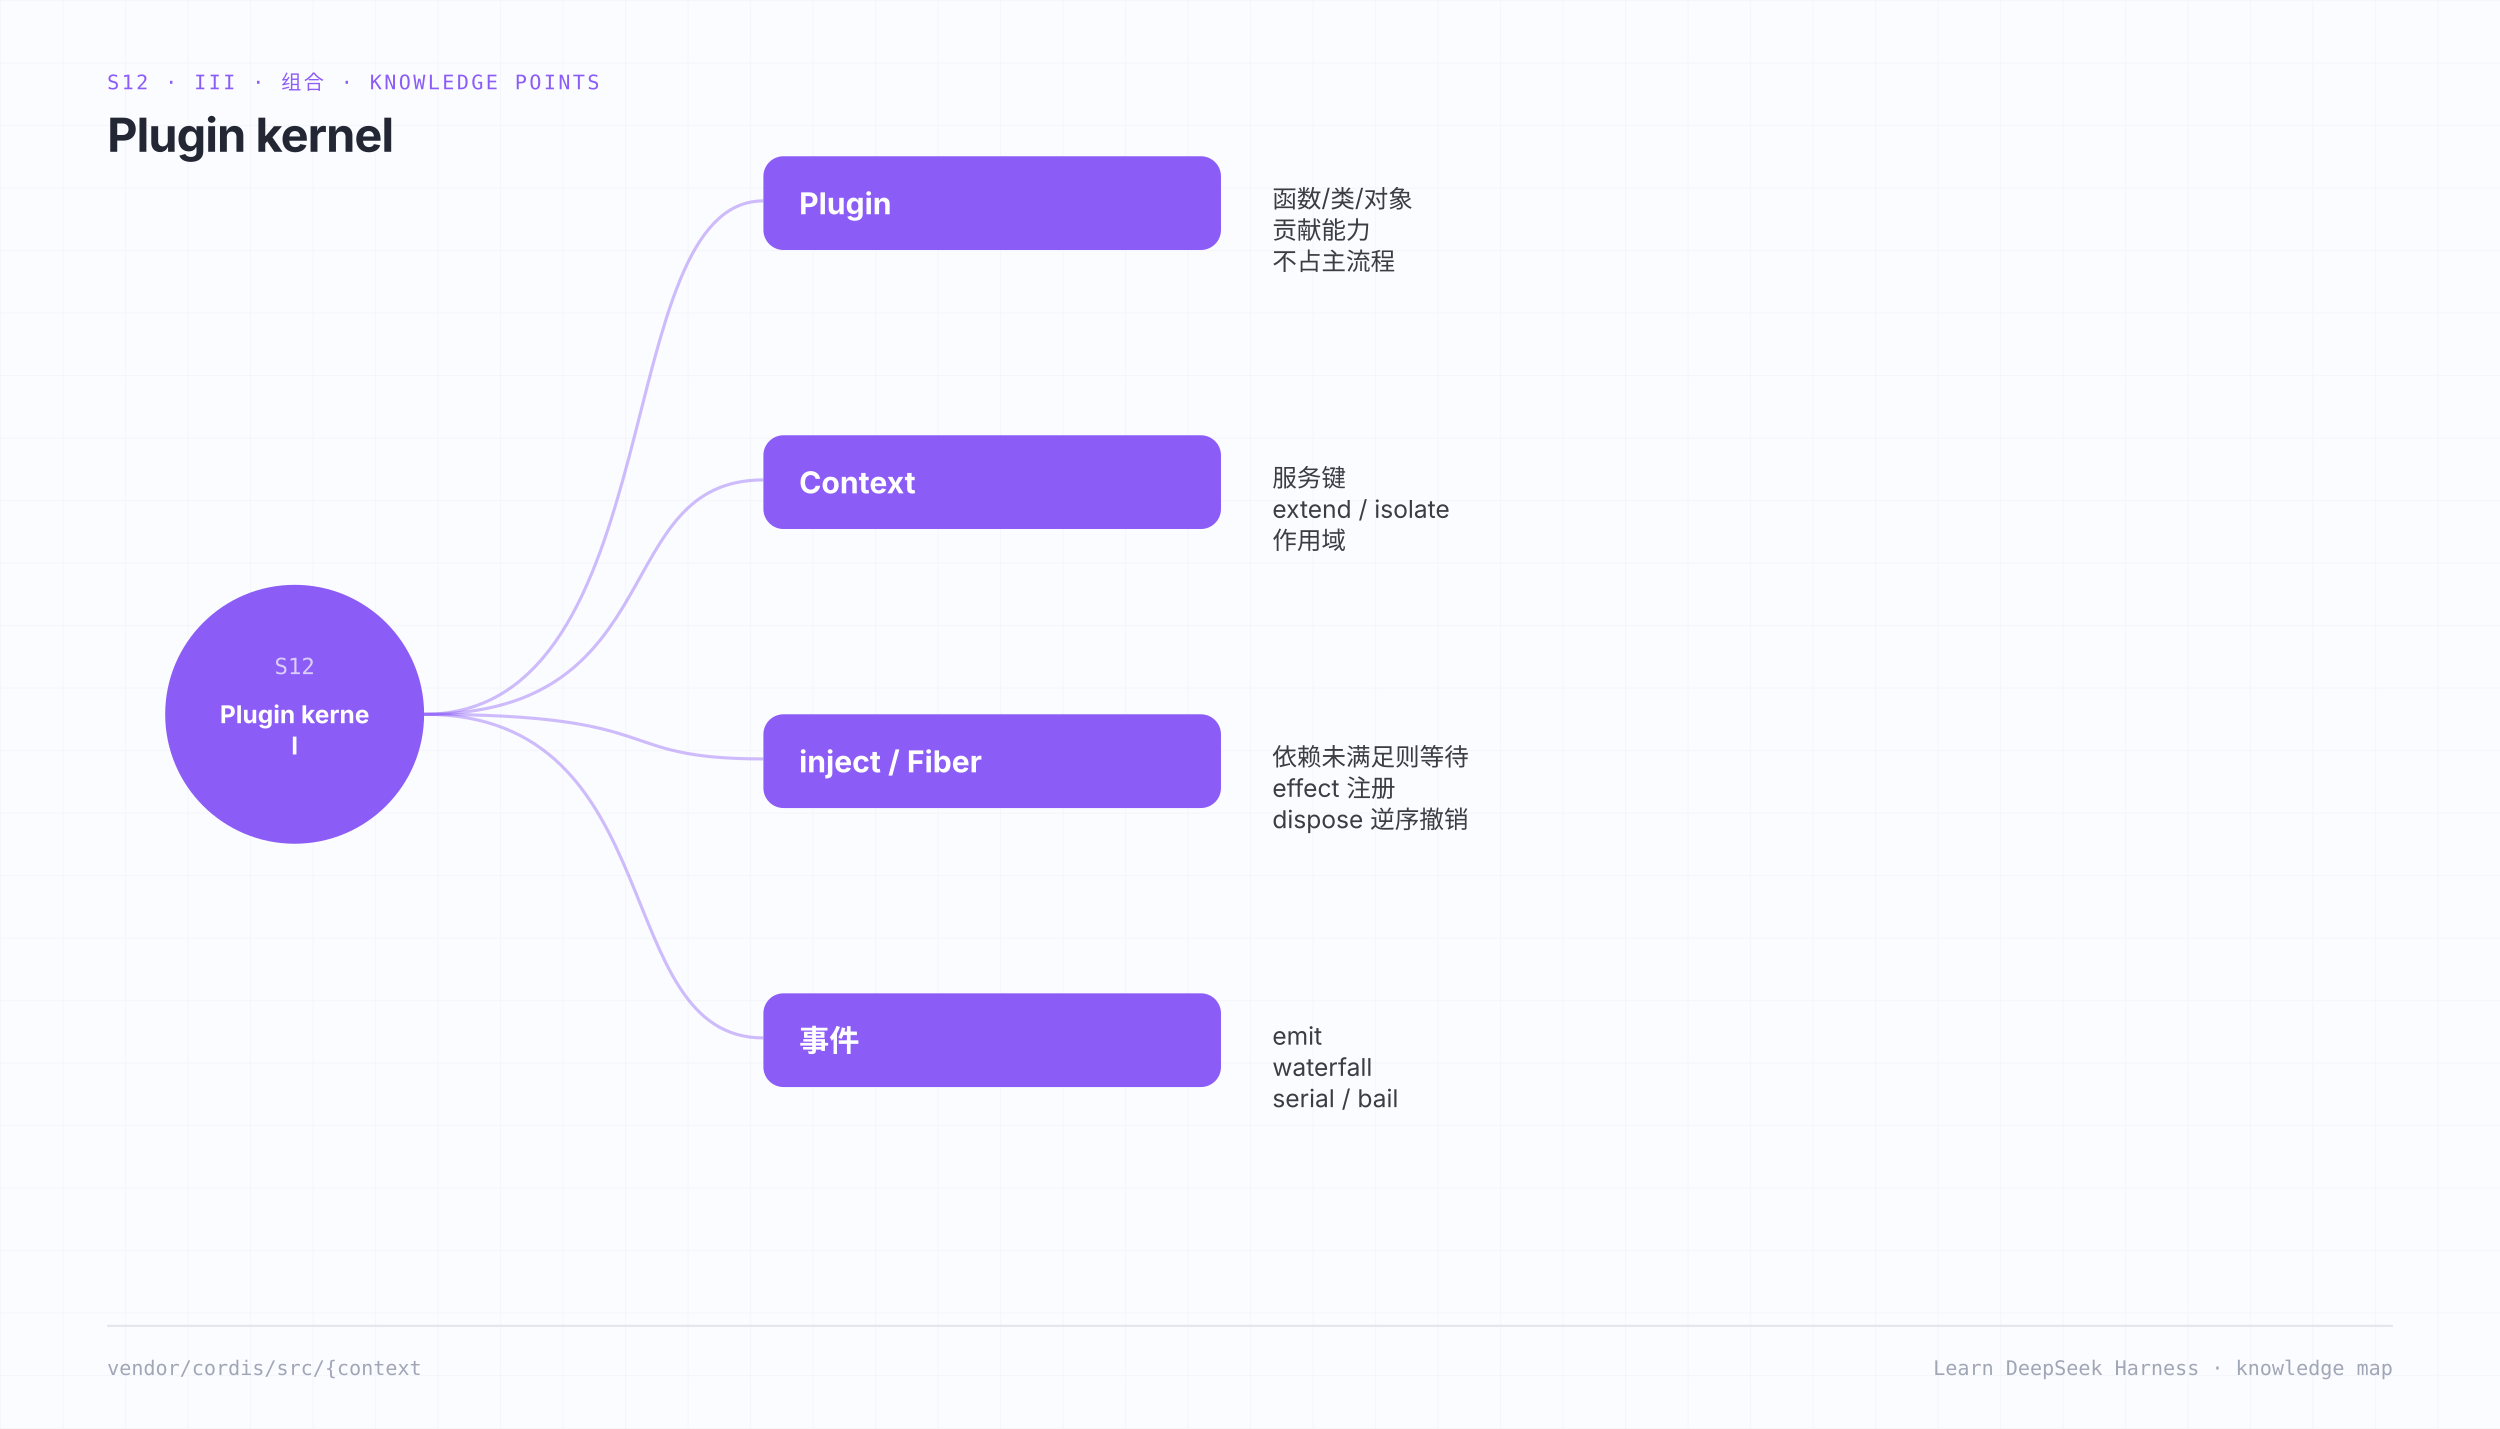
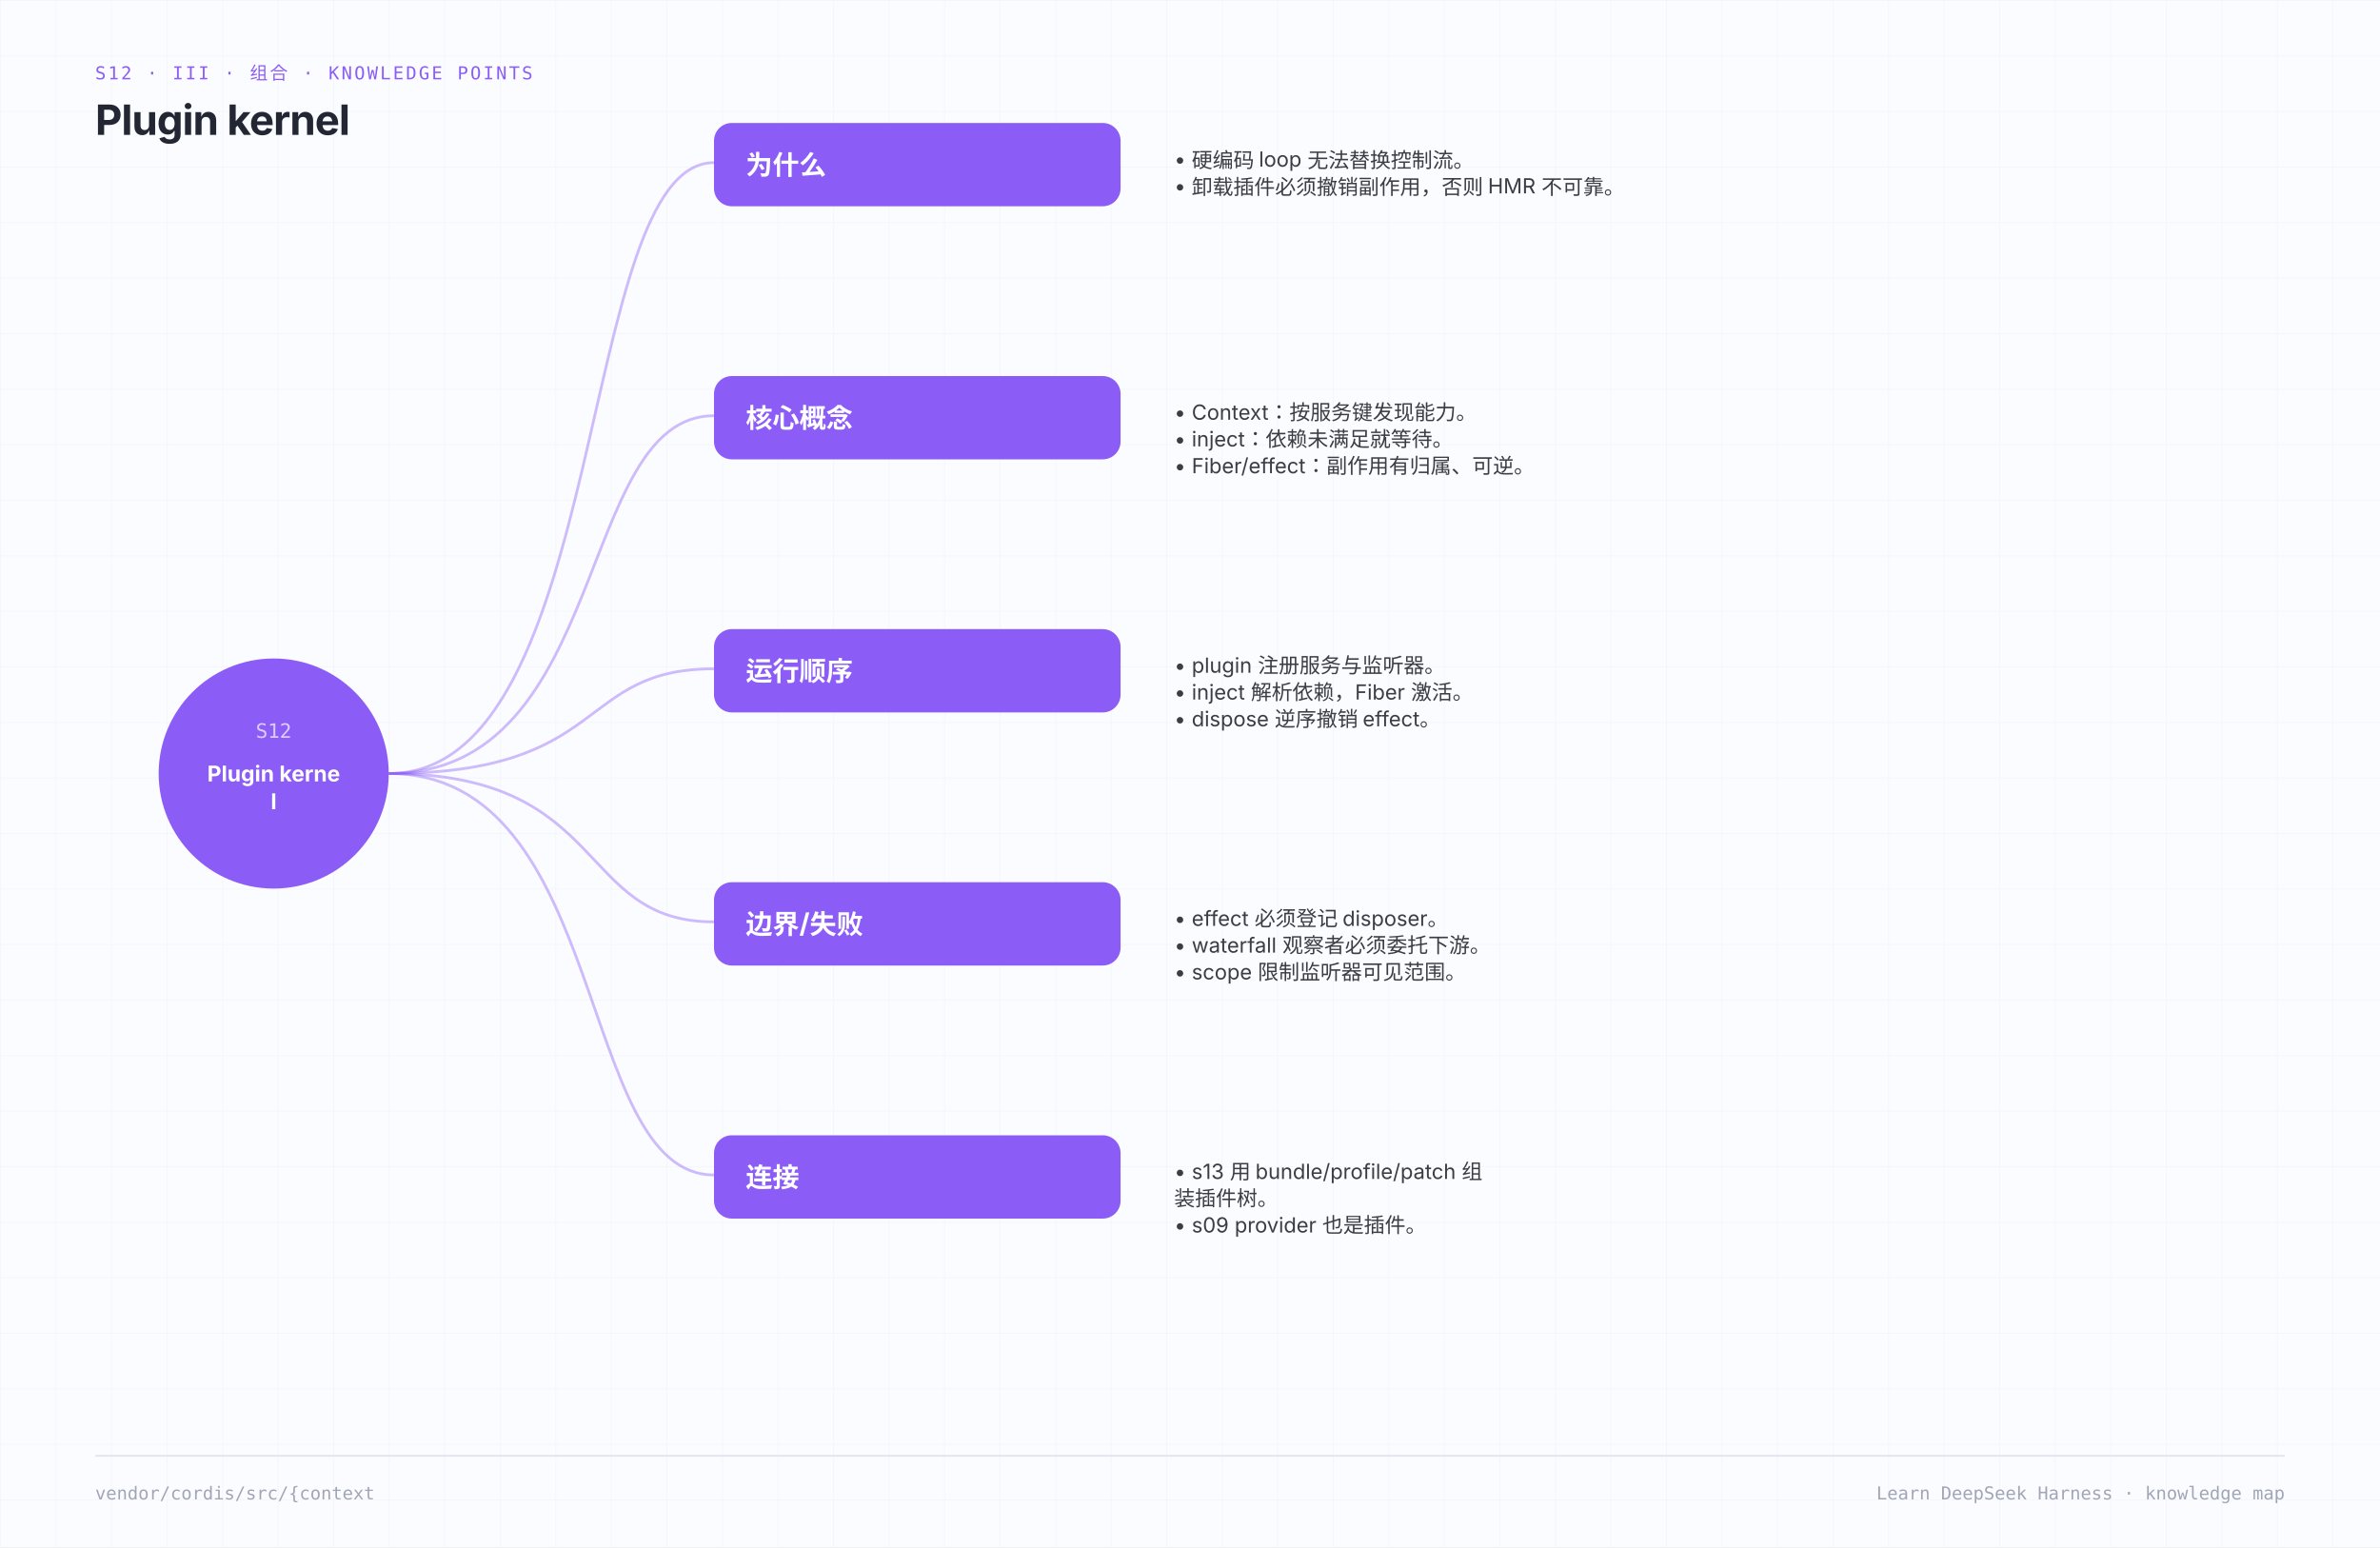
- <svg xmlns="http://www.w3.org/2000/svg" width="1120" height="640" viewBox="0 0 1120 640" role="img" aria-labelledby="title">
+ <svg xmlns="http://www.w3.org/2000/svg" width="1200" height="780" viewBox="0 0 1200 780" role="img" aria-labelledby="title">
  <defs>
    <pattern id="g" width="28" height="28" patternUnits="userSpaceOnUse">
      <path d="M28 0H0V28" fill="none" stroke="#303a63" stroke-opacity=".035" />
    </pattern>
  </defs>
-   <rect width="1120" height="640" fill="#fbfcff" />
-   <rect width="1120" height="640" fill="url(#g)" />
+   <rect width="1200" height="780" fill="#fbfcff" />
+   <rect width="1200" height="780" fill="url(#g)" />
  <text x="48" y="40" font-size="9" letter-spacing=".12em" fill="#8b5cf6" font-family="SFMono-Regular,Consolas,monospace">S12 · III · 组合 · KNOWLEDGE POINTS</text>
  <text x="48" y="68" font-size="21" font-weight="750" fill="#222733" letter-spacing="-.02em" font-family="-apple-system,BlinkMacSystemFont,'Segoe UI','Noto Sans SC',sans-serif">Plugin kernel</text>
-   <circle cx="132" cy="320" r="58" fill="#8b5cf6" />
-   <text x="132" y="302" text-anchor="middle" font-size="10" fill="rgba(255,255,255,.7)" font-family="SFMono-Regular,Consolas,monospace">S12</text>
-   <text x="132" y="324" font-size="11" font-weight="700" fill="#fff" text-anchor="middle" font-family="-apple-system,BlinkMacSystemFont,'Segoe UI','Noto Sans SC',sans-serif">Plugin kerne</text>
-   <text x="132" y="338" font-size="11" font-weight="700" fill="#fff" text-anchor="middle" font-family="-apple-system,BlinkMacSystemFont,'Segoe UI','Noto Sans SC',sans-serif">l</text>
-   <path d="M190 320 C302 320 272 90 342 90" fill="none" stroke="#8b5cf6" stroke-opacity=".4" stroke-width="1.4" />
-   <rect x="342" y="70" width="205" height="42" rx="9" fill="#8b5cf6" />
-   <text x="358" y="96" font-size="13.5" font-weight="700" fill="#fff" font-family="-apple-system,BlinkMacSystemFont,'Segoe UI','Noto Sans SC',sans-serif">Plugin</text>
-   <text x="570" y="93" font-size="11" font-weight="400" fill="#3c3c43" text-anchor="start" font-family="-apple-system,BlinkMacSystemFont,'Segoe UI','Noto Sans SC',sans-serif">函数/类/对象</text>
-   <text x="570" y="107" font-size="11" font-weight="400" fill="#3c3c43" text-anchor="start" font-family="-apple-system,BlinkMacSystemFont,'Segoe UI','Noto Sans SC',sans-serif">贡献能力</text>
-   <text x="570" y="121" font-size="11" font-weight="400" fill="#3c3c43" text-anchor="start" font-family="-apple-system,BlinkMacSystemFont,'Segoe UI','Noto Sans SC',sans-serif">不占主流程</text>
-   <path d="M190 320 C302 320 272 215 342 215" fill="none" stroke="#8b5cf6" stroke-opacity=".4" stroke-width="1.4" />
-   <rect x="342" y="195" width="205" height="42" rx="9" fill="#8b5cf6" />
-   <text x="358" y="221" font-size="13.5" font-weight="700" fill="#fff" font-family="-apple-system,BlinkMacSystemFont,'Segoe UI','Noto Sans SC',sans-serif">Context</text>
-   <text x="570" y="218" font-size="11" font-weight="400" fill="#3c3c43" text-anchor="start" font-family="-apple-system,BlinkMacSystemFont,'Segoe UI','Noto Sans SC',sans-serif">服务键</text>
-   <text x="570" y="232" font-size="11" font-weight="400" fill="#3c3c43" text-anchor="start" font-family="-apple-system,BlinkMacSystemFont,'Segoe UI','Noto Sans SC',sans-serif">extend / isolate</text>
-   <text x="570" y="246" font-size="11" font-weight="400" fill="#3c3c43" text-anchor="start" font-family="-apple-system,BlinkMacSystemFont,'Segoe UI','Noto Sans SC',sans-serif">作用域</text>
-   <path d="M190 320 C302 320 272 340 342 340" fill="none" stroke="#8b5cf6" stroke-opacity=".4" stroke-width="1.4" />
-   <rect x="342" y="320" width="205" height="42" rx="9" fill="#8b5cf6" />
-   <text x="358" y="346" font-size="13.5" font-weight="700" fill="#fff" font-family="-apple-system,BlinkMacSystemFont,'Segoe UI','Noto Sans SC',sans-serif">inject / Fiber</text>
-   <text x="570" y="343" font-size="11" font-weight="400" fill="#3c3c43" text-anchor="start" font-family="-apple-system,BlinkMacSystemFont,'Segoe UI','Noto Sans SC',sans-serif">依赖未满足则等待</text>
-   <text x="570" y="357" font-size="11" font-weight="400" fill="#3c3c43" text-anchor="start" font-family="-apple-system,BlinkMacSystemFont,'Segoe UI','Noto Sans SC',sans-serif">effect 注册</text>
-   <text x="570" y="371" font-size="11" font-weight="400" fill="#3c3c43" text-anchor="start" font-family="-apple-system,BlinkMacSystemFont,'Segoe UI','Noto Sans SC',sans-serif">dispose 逆序撤销</text>
-   <path d="M190 320 C302 320 272 465 342 465" fill="none" stroke="#8b5cf6" stroke-opacity=".4" stroke-width="1.4" />
-   <rect x="342" y="445" width="205" height="42" rx="9" fill="#8b5cf6" />
-   <text x="358" y="471" font-size="13.5" font-weight="700" fill="#fff" font-family="-apple-system,BlinkMacSystemFont,'Segoe UI','Noto Sans SC',sans-serif">事件</text>
-   <text x="570" y="468" font-size="11" font-weight="400" fill="#3c3c43" text-anchor="start" font-family="-apple-system,BlinkMacSystemFont,'Segoe UI','Noto Sans SC',sans-serif">emit</text>
-   <text x="570" y="482" font-size="11" font-weight="400" fill="#3c3c43" text-anchor="start" font-family="-apple-system,BlinkMacSystemFont,'Segoe UI','Noto Sans SC',sans-serif">waterfall</text>
-   <text x="570" y="496" font-size="11" font-weight="400" fill="#3c3c43" text-anchor="start" font-family="-apple-system,BlinkMacSystemFont,'Segoe UI','Noto Sans SC',sans-serif">serial / bail</text>
-   <line x1="48" y1="594" x2="1072" y2="594" stroke="#e3e6ef" />
-   <text x="48" y="616" font-size="9" fill="#a0a6b6" font-family="SFMono-Regular,Consolas,monospace">vendor/cordis/src/{context</text>
-   <text x="1072" y="616" text-anchor="end" font-size="9" fill="#a0a6b6" font-family="SFMono-Regular,Consolas,monospace">Learn DeepSeek Harness · knowledge map</text>
+   <circle cx="138" cy="390" r="58" fill="#8b5cf6" />
+   <text x="138" y="372" text-anchor="middle" font-size="10" fill="rgba(255,255,255,.7)" font-family="SFMono-Regular,Consolas,monospace">S12</text>
+   <text x="138" y="394" font-size="11" font-weight="700" fill="#fff" text-anchor="middle" font-family="-apple-system,BlinkMacSystemFont,'Segoe UI','Noto Sans SC',sans-serif">Plugin kerne</text>
+   <text x="138" y="408" font-size="11" font-weight="700" fill="#fff" text-anchor="middle" font-family="-apple-system,BlinkMacSystemFont,'Segoe UI','Noto Sans SC',sans-serif">l</text>
+   <path d="M196 390 C308 390 290 82 360 82" fill="none" stroke="#8b5cf6" stroke-opacity=".4" stroke-width="1.4" />
+   <rect x="360" y="62" width="205" height="42" rx="9" fill="#8b5cf6" />
+   <text x="376" y="88" font-size="13.5" font-weight="700" fill="#fff" font-family="-apple-system,BlinkMacSystemFont,'Segoe UI','Noto Sans SC',sans-serif">为什么</text>
+   <text x="592" y="84" font-size="10.5" font-weight="400" fill="#3c3c43" text-anchor="start" font-family="-apple-system,BlinkMacSystemFont,'Segoe UI','Noto Sans SC',sans-serif">• 硬编码 loop 无法替换控制流。</text>
+   <text x="592" y="97.5" font-size="10.5" font-weight="400" fill="#3c3c43" text-anchor="start" font-family="-apple-system,BlinkMacSystemFont,'Segoe UI','Noto Sans SC',sans-serif">• 卸载插件必须撤销副作用，否则 HMR 不可靠。</text>
+   <path d="M196 390 C308 390 290 209.6 360 209.6" fill="none" stroke="#8b5cf6" stroke-opacity=".4" stroke-width="1.4" />
+   <rect x="360" y="189.6" width="205" height="42" rx="9" fill="#8b5cf6" />
+   <text x="376" y="215.6" font-size="13.5" font-weight="700" fill="#fff" font-family="-apple-system,BlinkMacSystemFont,'Segoe UI','Noto Sans SC',sans-serif">核心概念</text>
+   <text x="592" y="211.6" font-size="10.5" font-weight="400" fill="#3c3c43" text-anchor="start" font-family="-apple-system,BlinkMacSystemFont,'Segoe UI','Noto Sans SC',sans-serif">• Context：按服务键发现能力。</text>
+   <text x="592" y="225.1" font-size="10.5" font-weight="400" fill="#3c3c43" text-anchor="start" font-family="-apple-system,BlinkMacSystemFont,'Segoe UI','Noto Sans SC',sans-serif">• inject：依赖未满足就等待。</text>
+   <text x="592" y="238.6" font-size="10.5" font-weight="400" fill="#3c3c43" text-anchor="start" font-family="-apple-system,BlinkMacSystemFont,'Segoe UI','Noto Sans SC',sans-serif">• Fiber/effect：副作用有归属、可逆。</text>
+   <path d="M196 390 C308 390 290 337.2 360 337.2" fill="none" stroke="#8b5cf6" stroke-opacity=".4" stroke-width="1.4" />
+   <rect x="360" y="317.2" width="205" height="42" rx="9" fill="#8b5cf6" />
+   <text x="376" y="343.2" font-size="13.5" font-weight="700" fill="#fff" font-family="-apple-system,BlinkMacSystemFont,'Segoe UI','Noto Sans SC',sans-serif">运行顺序</text>
+   <text x="592" y="339.2" font-size="10.5" font-weight="400" fill="#3c3c43" text-anchor="start" font-family="-apple-system,BlinkMacSystemFont,'Segoe UI','Noto Sans SC',sans-serif">• plugin 注册服务与监听器。</text>
+   <text x="592" y="352.7" font-size="10.5" font-weight="400" fill="#3c3c43" text-anchor="start" font-family="-apple-system,BlinkMacSystemFont,'Segoe UI','Noto Sans SC',sans-serif">• inject 解析依赖，Fiber 激活。</text>
+   <text x="592" y="366.2" font-size="10.5" font-weight="400" fill="#3c3c43" text-anchor="start" font-family="-apple-system,BlinkMacSystemFont,'Segoe UI','Noto Sans SC',sans-serif">• dispose 逆序撤销 effect。</text>
+   <path d="M196 390 C308 390 290 464.8 360 464.8" fill="none" stroke="#8b5cf6" stroke-opacity=".4" stroke-width="1.4" />
+   <rect x="360" y="444.8" width="205" height="42" rx="9" fill="#8b5cf6" />
+   <text x="376" y="470.8" font-size="13.5" font-weight="700" fill="#fff" font-family="-apple-system,BlinkMacSystemFont,'Segoe UI','Noto Sans SC',sans-serif">边界/失败</text>
+   <text x="592" y="466.8" font-size="10.5" font-weight="400" fill="#3c3c43" text-anchor="start" font-family="-apple-system,BlinkMacSystemFont,'Segoe UI','Noto Sans SC',sans-serif">• effect 必须登记 disposer。</text>
+   <text x="592" y="480.3" font-size="10.5" font-weight="400" fill="#3c3c43" text-anchor="start" font-family="-apple-system,BlinkMacSystemFont,'Segoe UI','Noto Sans SC',sans-serif">• waterfall 观察者必须委托下游。</text>
+   <text x="592" y="493.8" font-size="10.5" font-weight="400" fill="#3c3c43" text-anchor="start" font-family="-apple-system,BlinkMacSystemFont,'Segoe UI','Noto Sans SC',sans-serif">• scope 限制监听器可见范围。</text>
+   <path d="M196 390 C308 390 290 592.4 360 592.4" fill="none" stroke="#8b5cf6" stroke-opacity=".4" stroke-width="1.4" />
+   <rect x="360" y="572.4" width="205" height="42" rx="9" fill="#8b5cf6" />
+   <text x="376" y="598.4" font-size="13.5" font-weight="700" fill="#fff" font-family="-apple-system,BlinkMacSystemFont,'Segoe UI','Noto Sans SC',sans-serif">连接</text>
+   <text x="592" y="594.4" font-size="10.5" font-weight="400" fill="#3c3c43" text-anchor="start" font-family="-apple-system,BlinkMacSystemFont,'Segoe UI','Noto Sans SC',sans-serif">• s13 用 bundle/profile/patch 组</text>
+   <text x="592" y="607.9" font-size="10.5" font-weight="400" fill="#3c3c43" text-anchor="start" font-family="-apple-system,BlinkMacSystemFont,'Segoe UI','Noto Sans SC',sans-serif">  装插件树。</text>
+   <text x="592" y="621.4" font-size="10.5" font-weight="400" fill="#3c3c43" text-anchor="start" font-family="-apple-system,BlinkMacSystemFont,'Segoe UI','Noto Sans SC',sans-serif">• s09 provider 也是插件。</text>
+   <line x1="48" y1="734" x2="1152" y2="734" stroke="#e3e6ef" />
+   <text x="48" y="756" font-size="9" fill="#a0a6b6" font-family="SFMono-Regular,Consolas,monospace">vendor/cordis/src/{context</text>
+   <text x="1152" y="756" text-anchor="end" font-size="9" fill="#a0a6b6" font-family="SFMono-Regular,Consolas,monospace">Learn DeepSeek Harness · knowledge map</text>
</svg>
